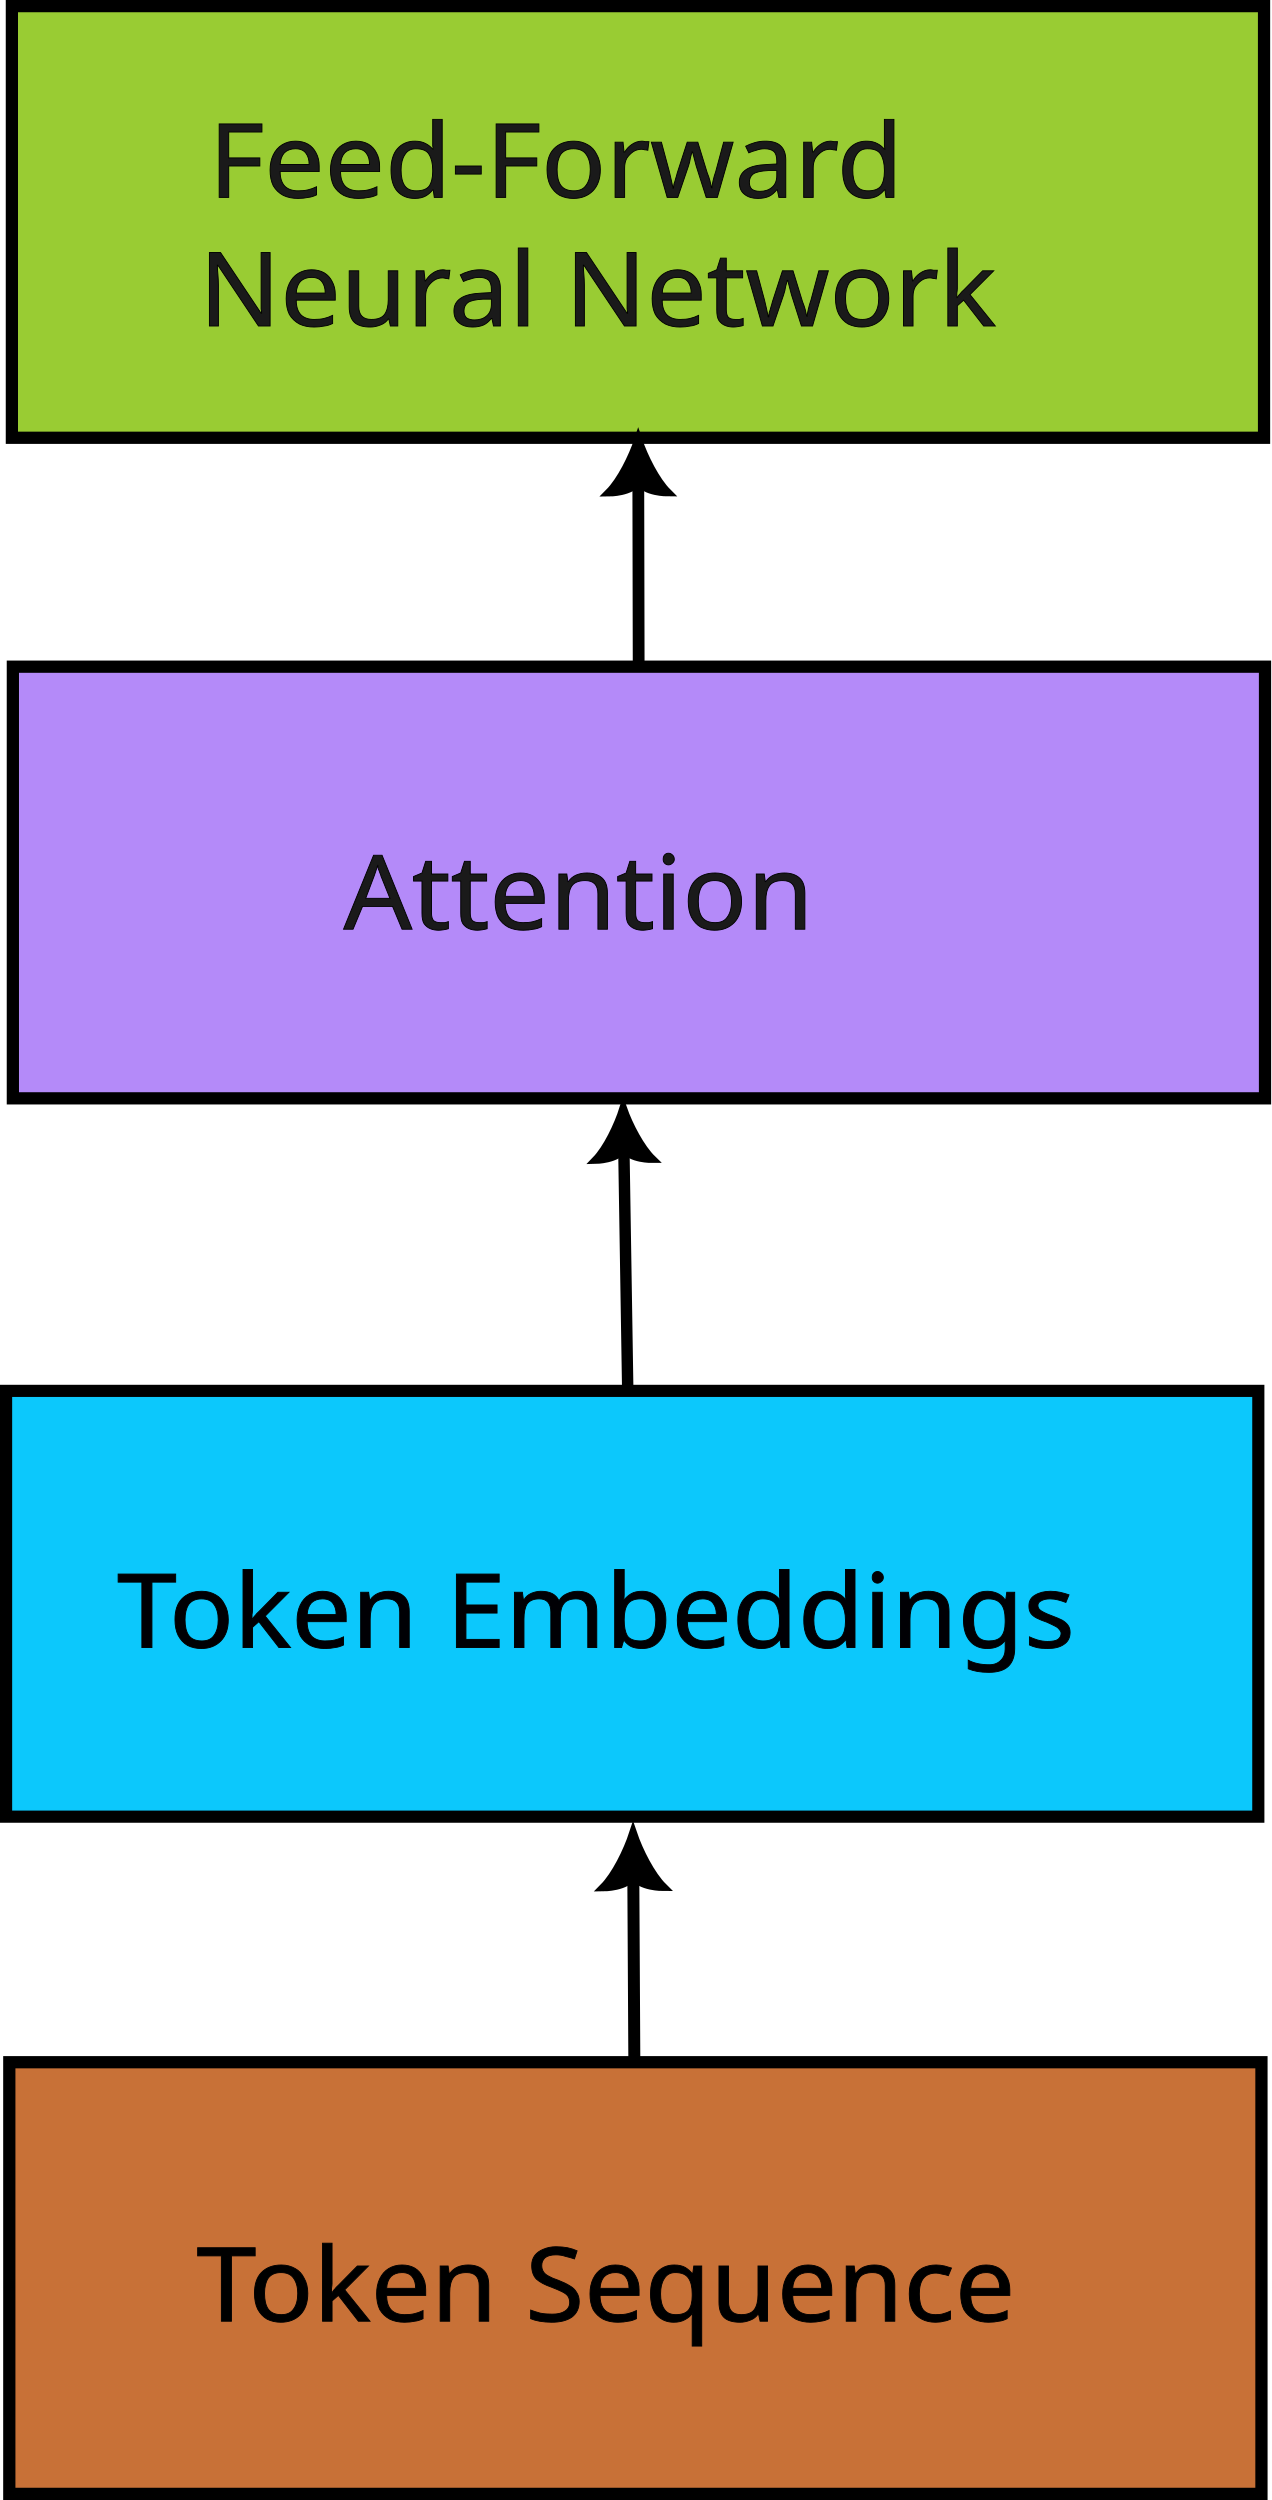
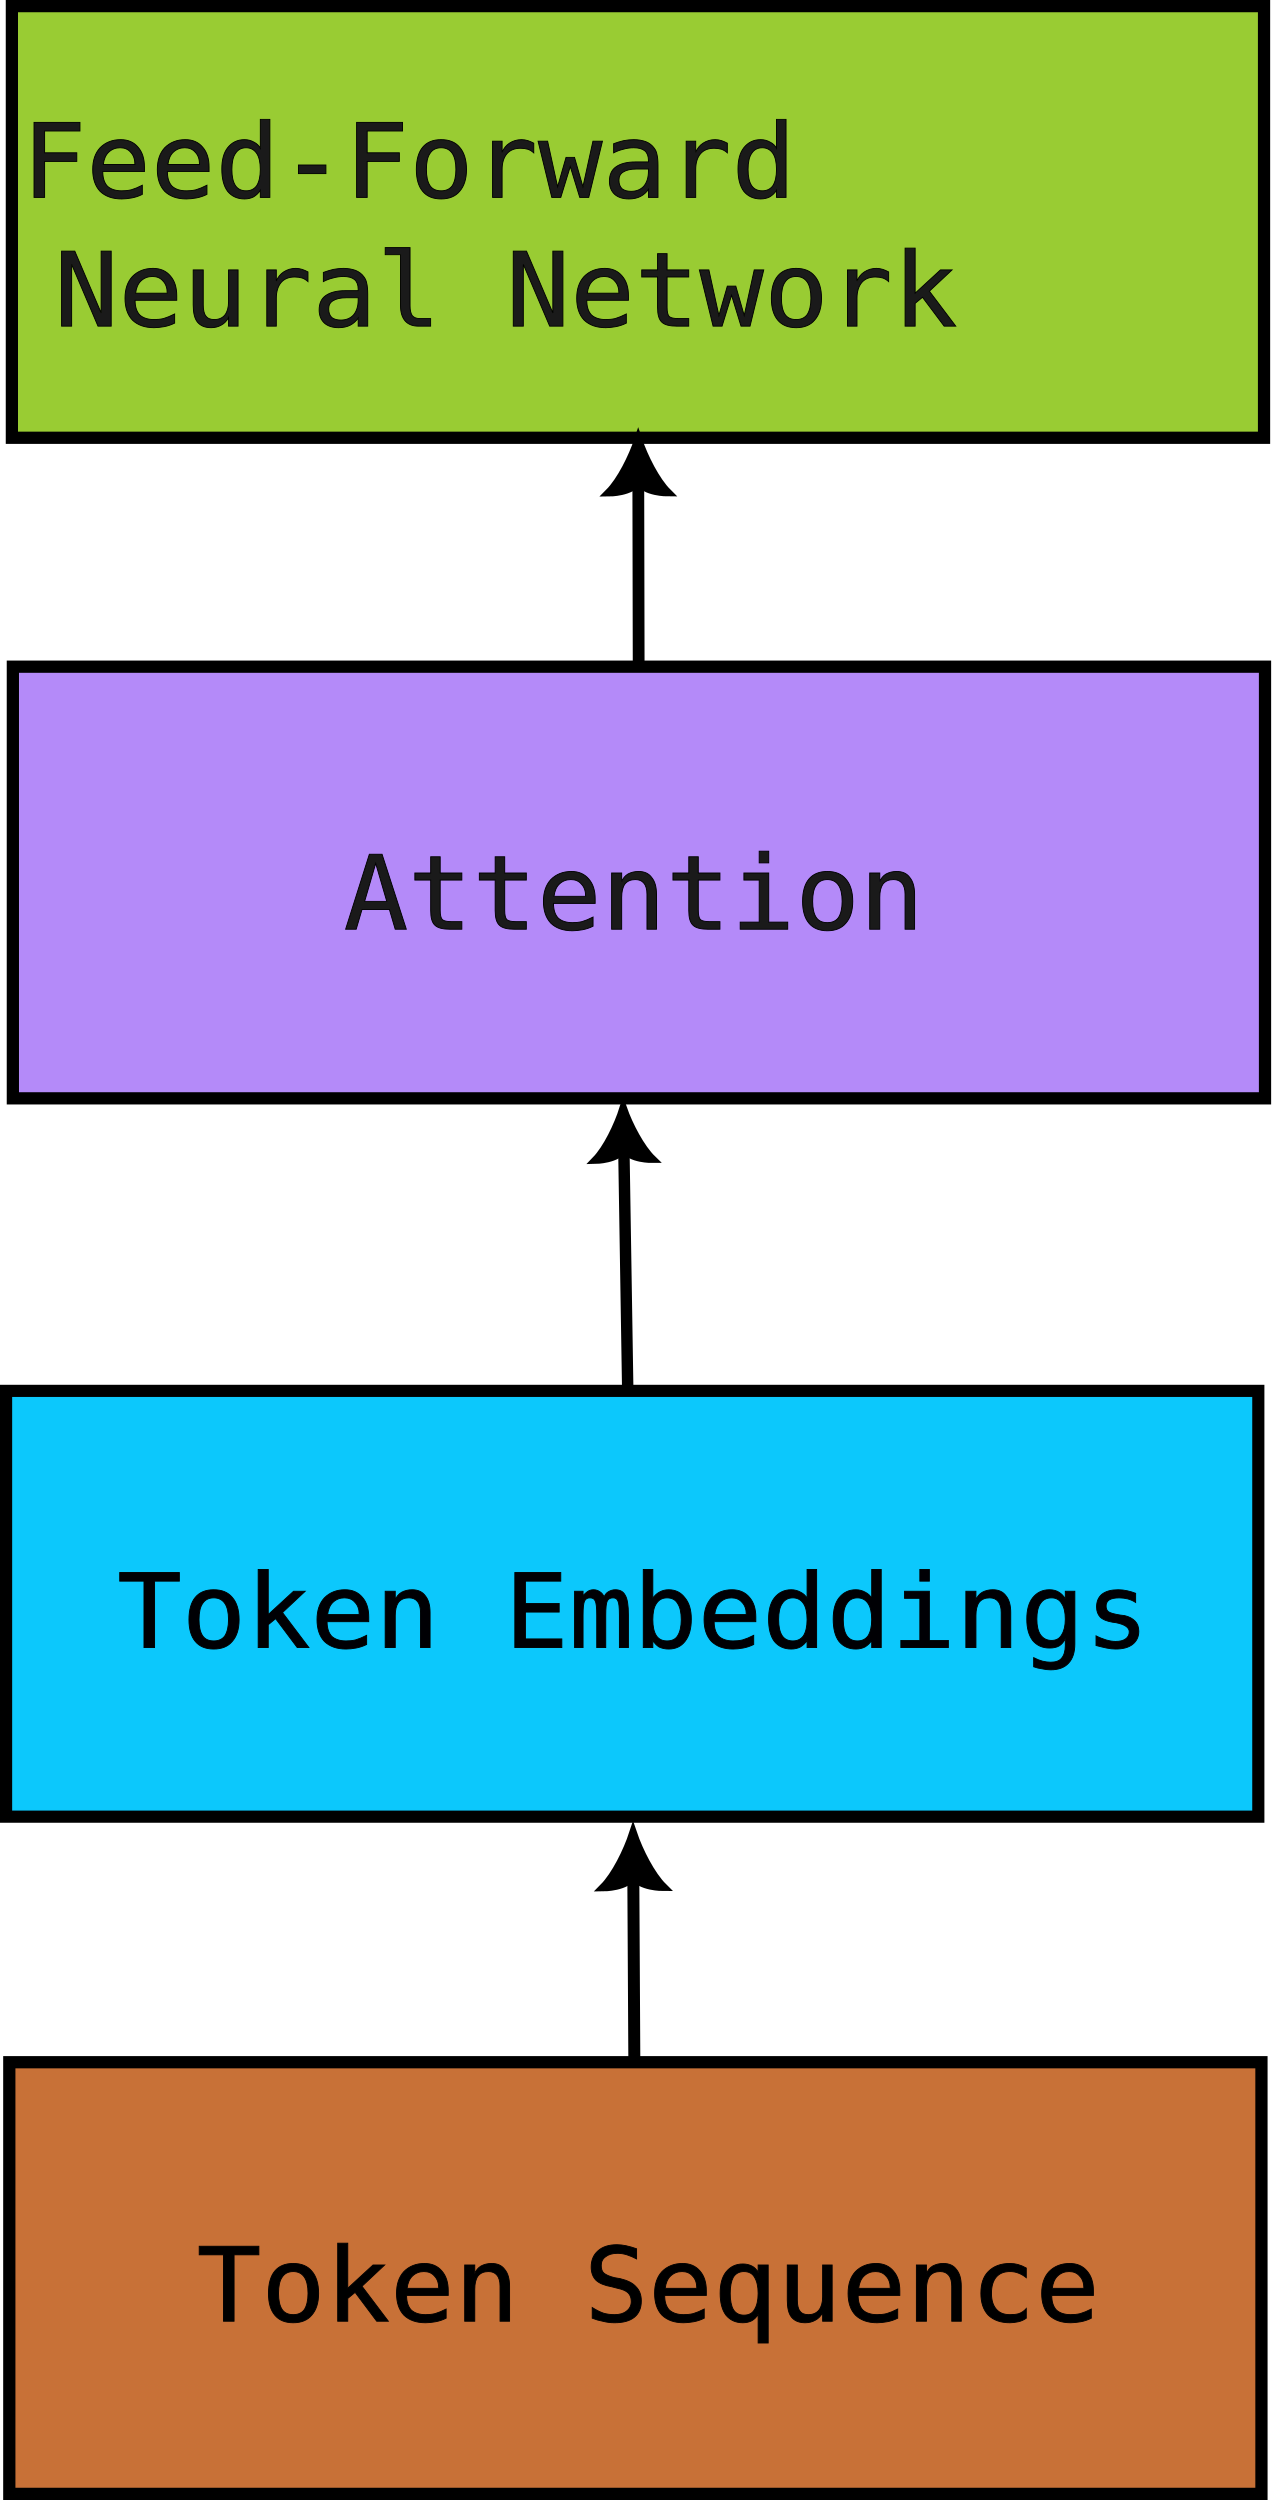
<svg xmlns="http://www.w3.org/2000/svg" width="71.437mm" height="140.5mm" viewBox="0 0 71.437 140.5" version="1.1" id="svg1">
  <defs id="defs1">
    <marker style="overflow:visible" id="marker8" refX="0" refY="0" orient="auto-start-reverse" markerWidth="1" markerHeight="1" viewBox="0 0 1 1" preserveAspectRatio="xMidYMid">
      <path transform="scale(0.5)" style="fill:context-stroke;fill-rule:evenodd;stroke:context-stroke;stroke-width:1pt" d="m 6,0 c -3,1 -7,3 -9,5 0,0 0,-4 2,-5 -2,-1 -2,-5 -2,-5 2,2 6,4 9,5 z" id="path8" />
    </marker>
    <marker style="overflow:visible" id="marker6" refX="0" refY="0" orient="auto-start-reverse" markerWidth="1" markerHeight="1" viewBox="0 0 1 1" preserveAspectRatio="xMidYMid">
      <path transform="scale(0.5)" style="fill:context-stroke;fill-rule:evenodd;stroke:context-stroke;stroke-width:1pt" d="m 6,0 c -3,1 -7,3 -9,5 0,0 0,-4 2,-5 -2,-1 -2,-5 -2,-5 2,2 6,4 9,5 z" id="path6" />
    </marker>
    <marker style="overflow:visible" id="marker5" refX="0" refY="0" orient="auto-start-reverse" markerWidth="1" markerHeight="1" viewBox="0 0 1 1" preserveAspectRatio="xMidYMid">
      <path transform="scale(0.5)" style="fill:context-stroke;fill-rule:evenodd;stroke:context-stroke;stroke-width:1pt" d="m 6,0 c -3,1 -7,3 -9,5 0,0 0,-4 2,-5 -2,-1 -2,-5 -2,-5 2,2 6,4 9,5 z" id="path5" />
    </marker>
    <marker style="overflow:visible" id="ArrowTriangleStylized" refX="0" refY="0" orient="auto-start-reverse" markerWidth="1" markerHeight="1" viewBox="0 0 1 1" preserveAspectRatio="xMidYMid">
      <path transform="scale(0.5)" style="fill:context-stroke;fill-rule:evenodd;stroke:context-stroke;stroke-width:1pt" d="m 6,0 c -3,1 -7,3 -9,5 0,0 0,-4 2,-5 -2,-1 -2,-5 -2,-5 2,2 6,4 9,5 z" id="path4" />
    </marker>
  </defs>
  <g id="layer1" transform="translate(-70.90233,-131.3171)">
    <rect style="fill:#c87137;stroke:#000000;stroke-width:0.688;stroke-linecap:butt;stroke-linejoin:miter;stroke-dasharray:none" id="rect1" width="70.371" height="24.259" x="71.425" y="247.214" />
-     <text xml:space="preserve" style="font-style:normal;font-variant:normal;font-weight:normal;font-stretch:normal;font-size:3.175px;font-family:'FiraCode Nerd Font';-inkscape-font-specification:'FiraCode Nerd Font';writing-mode:lr-tb;direction:ltr;white-space:pre;inline-size:58.62;fill:#000000;stroke:#000000;stroke-width:0.028;stroke-linecap:butt;stroke-miterlimit:4.3;stroke-dasharray:none;paint-order:normal" x="62.383" y="252.521" id="text2" transform="matrix(1.897401,0,0,1.82299,-36.41383,-198.577)">
+     <text xml:space="preserve" style="font-style:normal;font-variant:normal;font-weight:normal;font-stretch:normal;font-size:3.175px;font-family:monospace;-inkscape-font-specification:monospace;writing-mode:lr-tb;direction:ltr;white-space:pre;inline-size:58.62;fill:#000000;stroke:#000000;stroke-width:0.028;stroke-linecap:butt;stroke-miterlimit:4.3;stroke-dasharray:none;paint-order:normal" x="62.383" y="252.521" id="text2" transform="matrix(1.897401,0,0,1.82299,-36.41383,-198.577)">
      <tspan x="62.383" y="252.521" id="tspan3">Token Sequence</tspan>
    </text>
    <rect style="fill:#0cc8fc;stroke:#000000;stroke-width:0.683;stroke-linecap:butt;stroke-linejoin:miter;stroke-dasharray:none" id="rect1-0" width="70.376" height="23.93" x="71.244" y="209.484" />
-     <text xml:space="preserve" style="font-style:normal;font-variant:normal;font-weight:normal;font-stretch:normal;font-size:3.175px;font-family:'FiraCode Nerd Font';-inkscape-font-specification:'FiraCode Nerd Font';writing-mode:lr-tb;direction:ltr;white-space:pre;inline-size:58.62;fill:#000004;stroke:#000000;stroke-width:0.028;stroke-linecap:butt;stroke-miterlimit:4.3;stroke-dasharray:none;paint-order:normal" x="62.383" y="252.521" id="text2-5" transform="matrix(1.897401,0,0,1.82299,-40.88202,-236.4396)">
+     <text xml:space="preserve" style="font-style:normal;font-variant:normal;font-weight:normal;font-stretch:normal;font-size:3.175px;font-family:monospace;-inkscape-font-specification:monospace;writing-mode:lr-tb;direction:ltr;white-space:pre;inline-size:58.62;fill:#000004;stroke:#000000;stroke-width:0.028;stroke-linecap:butt;stroke-miterlimit:4.3;stroke-dasharray:none;paint-order:normal" x="62.383" y="252.521" id="text2-5" transform="matrix(1.897401,0,0,1.82299,-40.88202,-236.4396)">
      <tspan x="62.383" y="252.521" id="tspan4">Token Embeddings</tspan>
    </text>
    <rect style="fill:#b48af9;fill-opacity:1;stroke:#000000;stroke-width:0.688;stroke-linecap:butt;stroke-linejoin:miter;stroke-dasharray:none" id="rect1-0-0" width="70.371" height="24.259" x="71.625" y="168.785" />
-     <text xml:space="preserve" style="font-style:normal;font-variant:normal;font-weight:normal;font-stretch:normal;font-size:3.175px;font-family:'FiraCode Nerd Font';-inkscape-font-specification:'FiraCode Nerd Font';writing-mode:lr-tb;direction:ltr;white-space:pre;inline-size:58.62;fill:#1a1a1a;stroke:#000000;stroke-width:0.028;stroke-linecap:butt;stroke-miterlimit:4.3;stroke-dasharray:none;paint-order:normal" x="62.383" y="252.521" id="text2-5-7" transform="matrix(1.897401,0,0,1.82299,-28.15705,-276.8071)">
+     <text xml:space="preserve" style="font-style:normal;font-variant:normal;font-weight:normal;font-stretch:normal;font-size:3.175px;font-family:monospace;-inkscape-font-specification:monospace;writing-mode:lr-tb;direction:ltr;white-space:pre;inline-size:58.62;fill:#1a1a1a;stroke:#000000;stroke-width:0.028;stroke-linecap:butt;stroke-miterlimit:4.3;stroke-dasharray:none;paint-order:normal" x="62.383" y="252.521" id="text2-5-7" transform="matrix(1.897401,0,0,1.82299,-28.15705,-276.8071)">
      <tspan x="62.383" y="252.521" id="tspan5">Attention</tspan>
    </text>
    <rect style="fill:#99cc33;fill-opacity:1;stroke:#000000;stroke-width:0.688;stroke-linecap:butt;stroke-linejoin:miter;stroke-dasharray:none" id="rect1-0-0-2" width="70.371" height="24.259" x="71.57" y="131.661" />
-     <text xml:space="preserve" style="font-style:normal;font-variant:normal;font-weight:normal;font-stretch:normal;font-size:3.175px;font-family:'FiraCode Nerd Font';-inkscape-font-specification:'FiraCode Nerd Font';text-align:center;writing-mode:lr-tb;direction:ltr;text-anchor:middle;white-space:pre;inline-size:58.62;fill:#1a1a1a;stroke:#000000;stroke-width:0.028;stroke-linecap:butt;stroke-miterlimit:4.3;stroke-dasharray:none;paint-order:normal" x="91.693" y="252.521" id="text2-5-7-3" transform="matrix(1.897401,0,0,1.82299,-65.58394,-317.9356)">
+     <text xml:space="preserve" style="font-style:normal;font-variant:normal;font-weight:normal;font-stretch:normal;font-size:3.175px;font-family:monospace;-inkscape-font-specification:monospace;text-align:center;writing-mode:lr-tb;direction:ltr;text-anchor:middle;white-space:pre;inline-size:58.62;fill:#1a1a1a;stroke:#000000;stroke-width:0.028;stroke-linecap:butt;stroke-miterlimit:4.3;stroke-dasharray:none;paint-order:normal" x="91.693" y="252.521" id="text2-5-7-3" transform="matrix(1.897401,0,0,1.82299,-65.58394,-317.9356)">
      <tspan x="91.693" y="252.521" id="tspan6">Feed-Forward
</tspan>
      <tspan x="91.693" y="256.489" id="tspan7">Neural Network</tspan>
    </text>
    <path style="fill:none;fill-rule:evenodd;stroke:#000000;stroke-width:0.673;stroke-linecap:butt;stroke-linejoin:miter;stroke-dasharray:none;stroke-opacity:1;marker-end:url(#ArrowTriangleStylized)" d="m 106.552,247.169 -0.06,-10.799" id="path2" />
    <path style="display:inline;fill:none;fill-rule:evenodd;stroke:#000000;stroke-width:0.641;stroke-linecap:butt;stroke-linejoin:miter;stroke-dasharray:none;stroke-opacity:1;marker-mid:url(#marker6);marker-end:url(#marker5)" d="m 106.186,209.737 -0.229,-14.208" id="path3" />
    <path style="fill:none;fill-rule:evenodd;stroke:#000000;stroke-width:0.662;stroke-linecap:butt;stroke-linejoin:miter;stroke-dasharray:none;stroke-opacity:1;marker-end:url(#marker8)" d="m 106.795,168.528 -0.021,-10.523" id="path7" />
  </g>
</svg>
